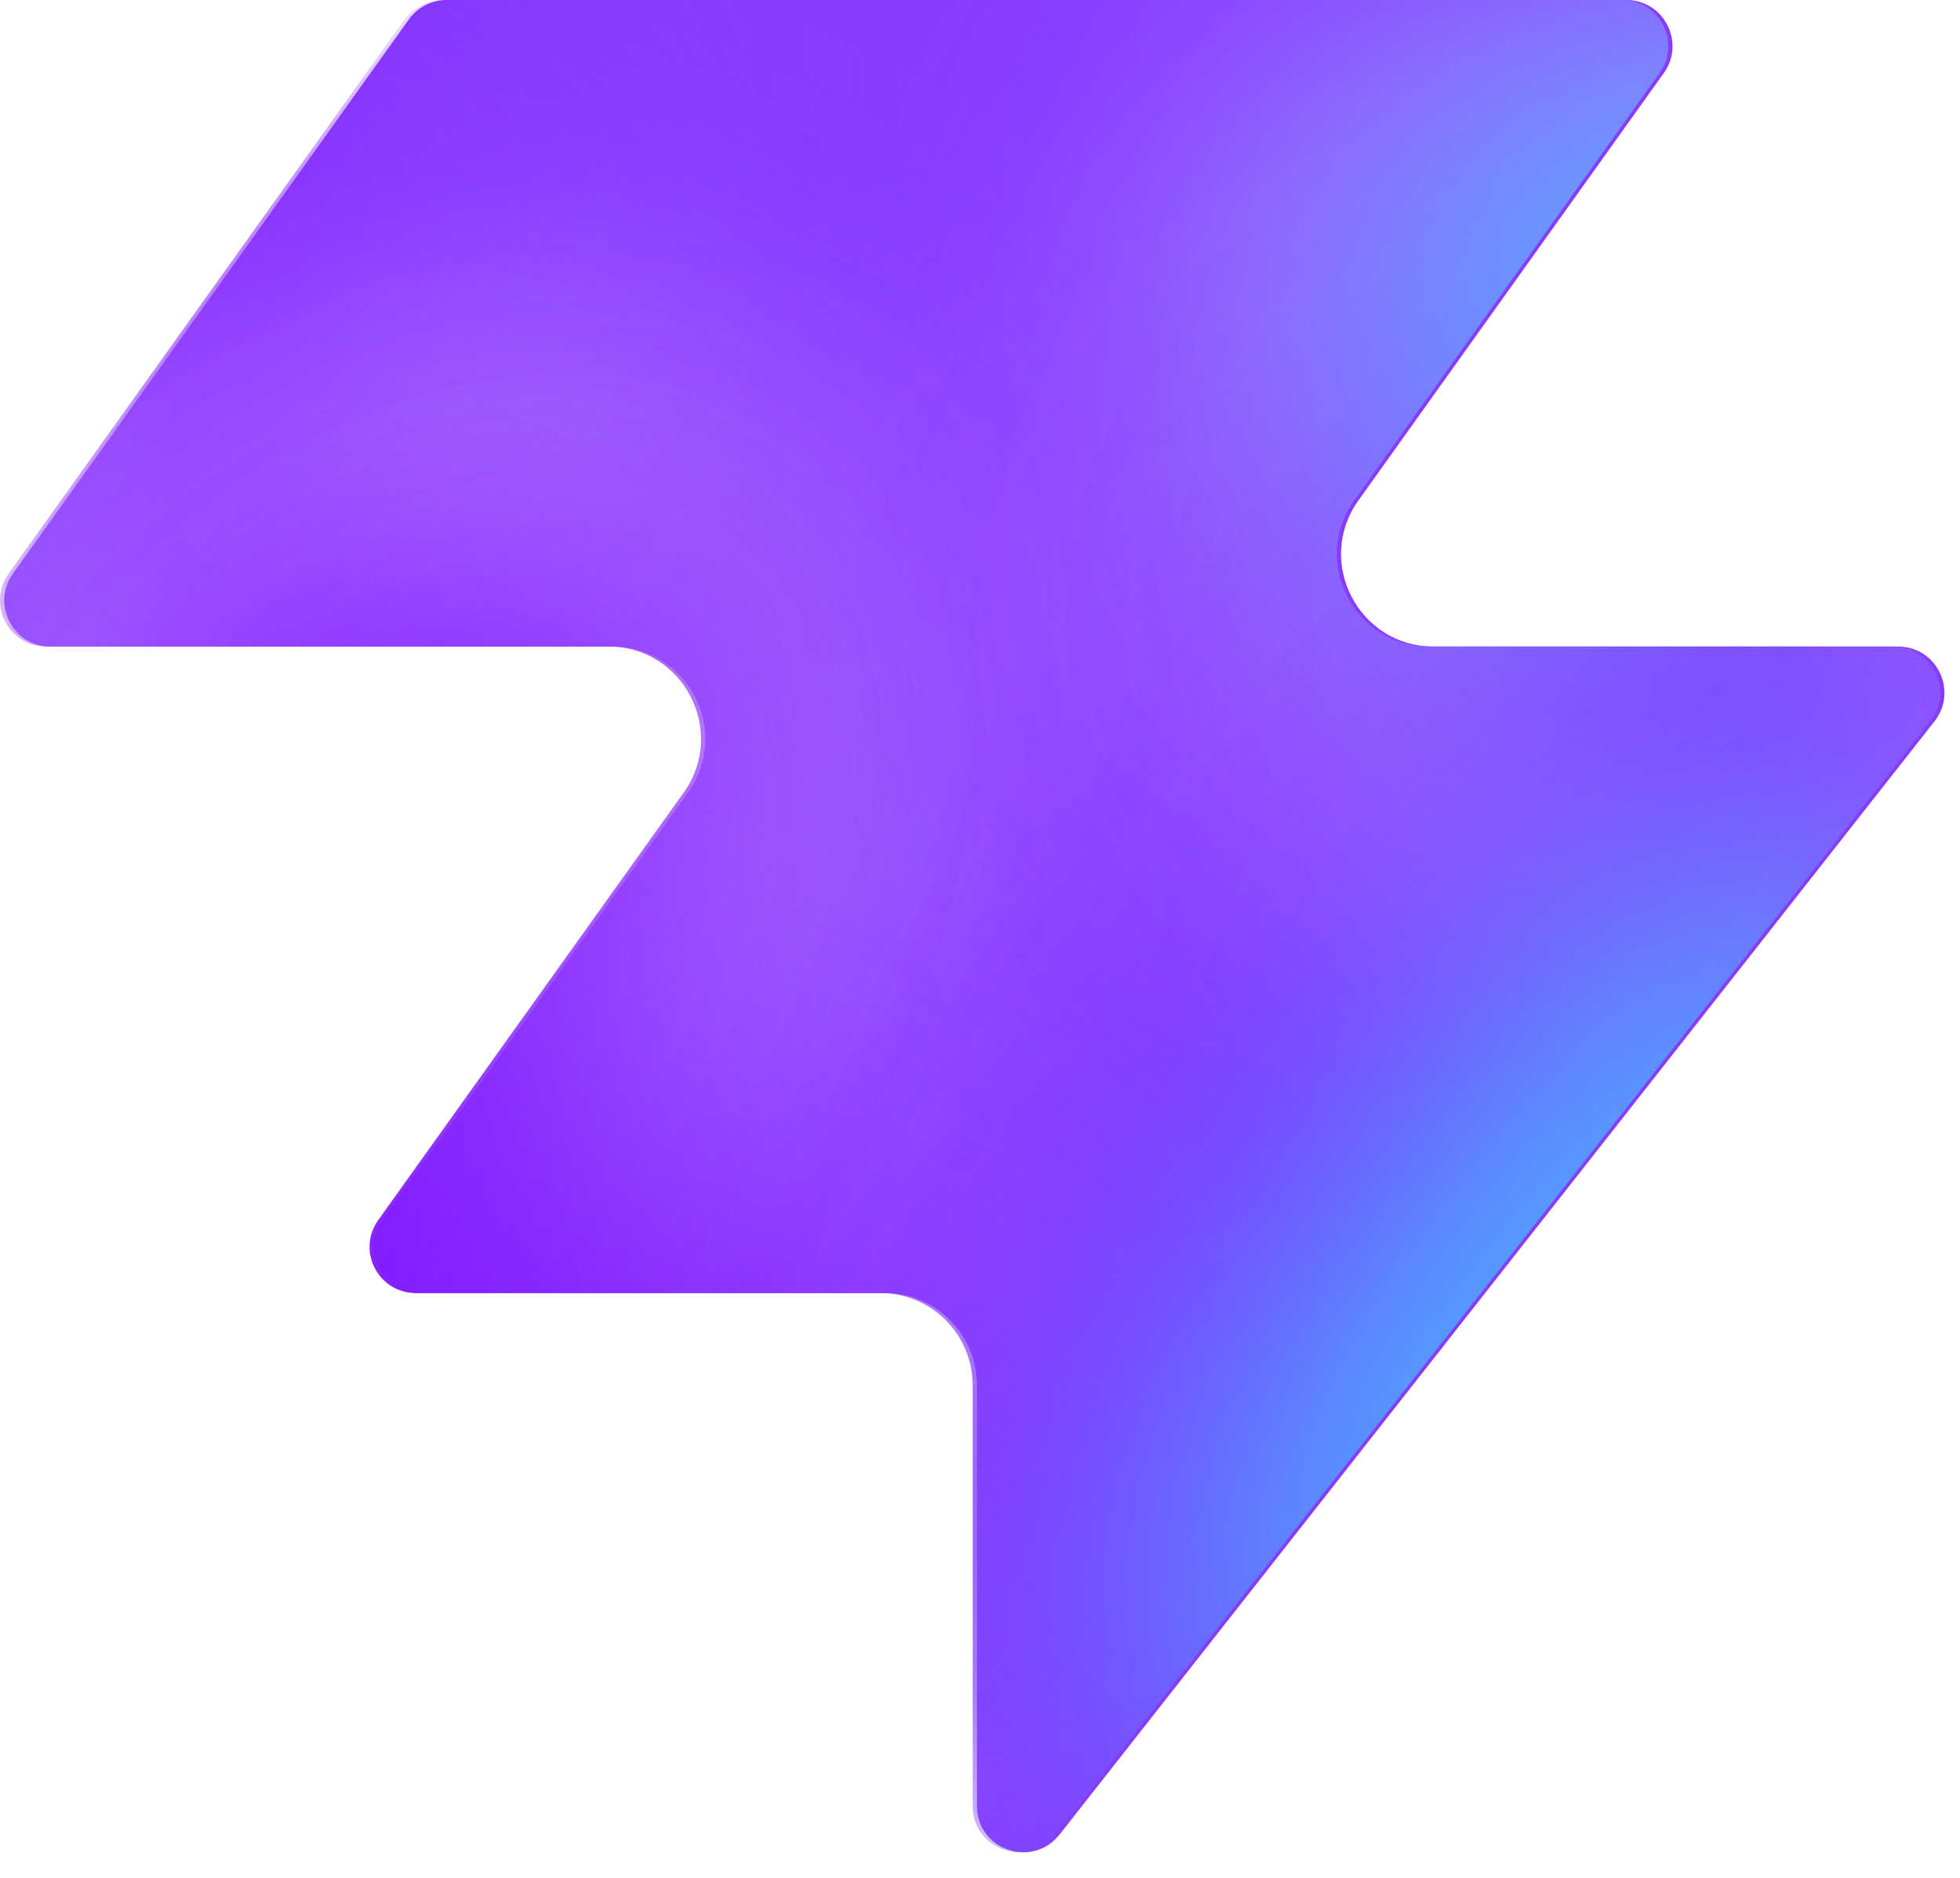
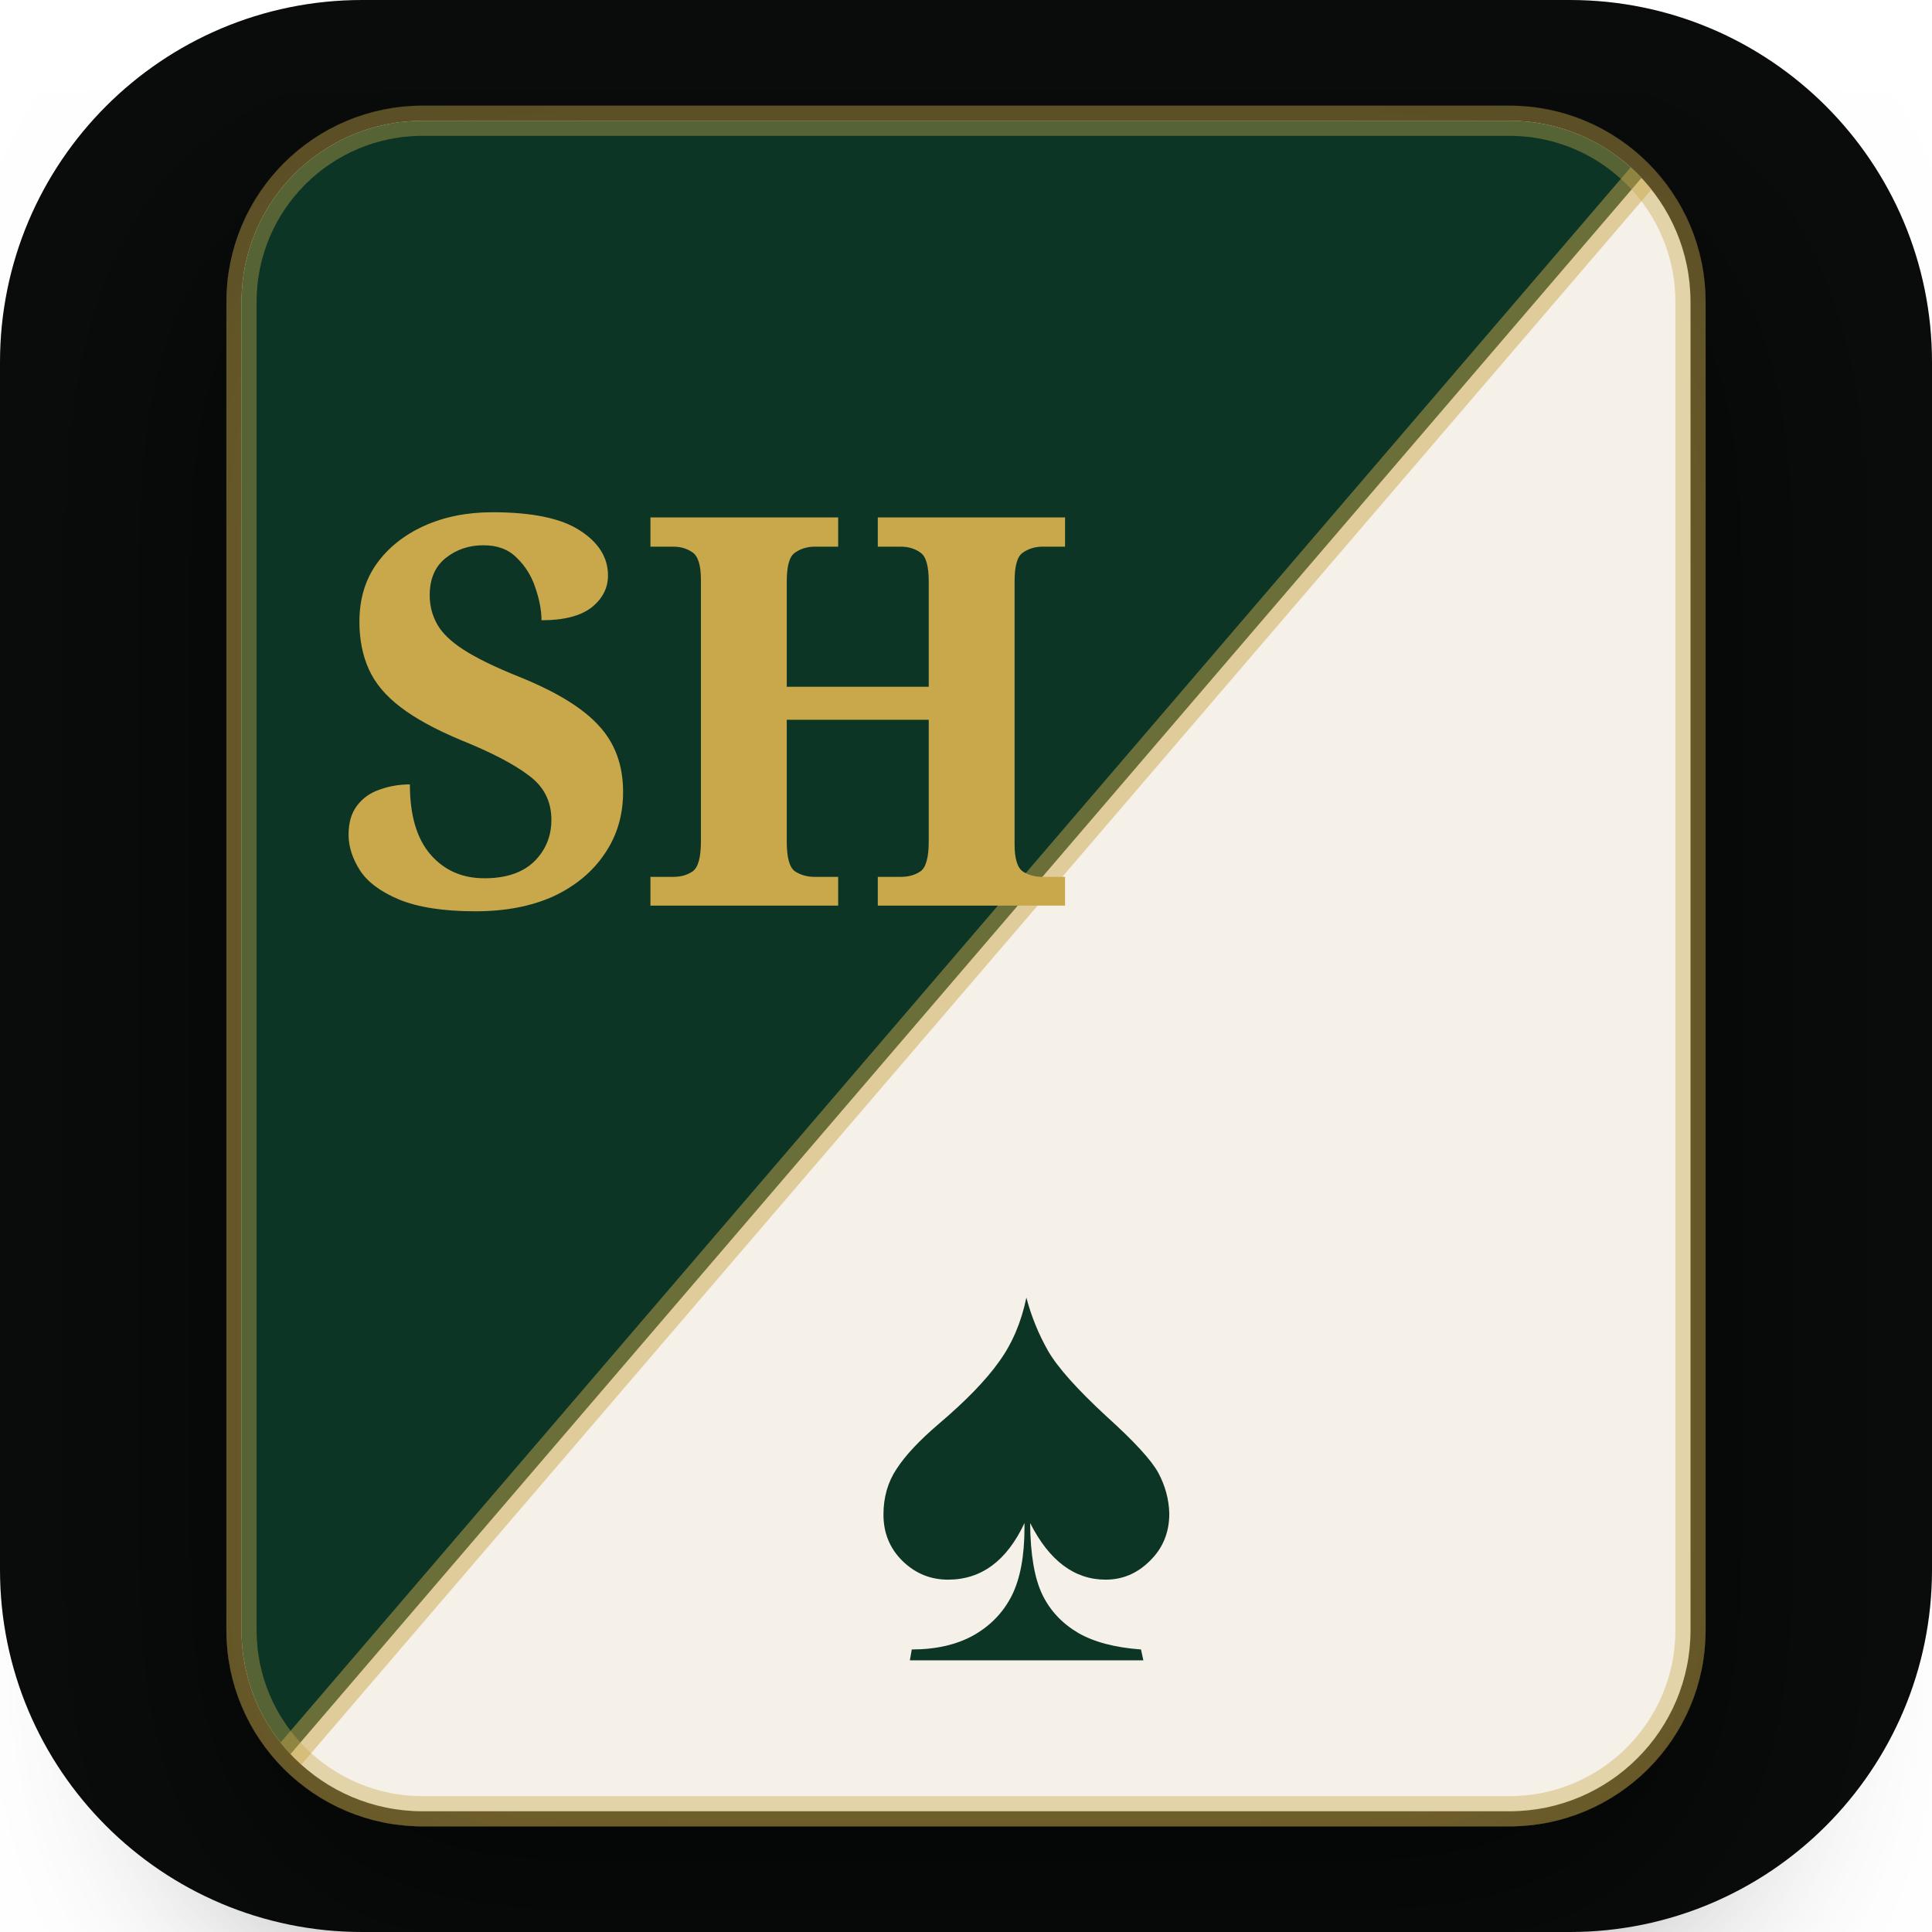
- <svg xmlns="http://www.w3.org/2000/svg" width="48" height="46" fill="none" viewBox="0 0 48 46">
-   <path fill="#863bff" d="M25.946 44.938c-.664.845-2.021.375-2.021-.698V33.937a2.26 2.26 0 0 0-2.262-2.262H10.287c-.92 0-1.456-1.04-.92-1.788l7.48-10.471c1.07-1.497 0-3.578-1.842-3.578H1.237c-.92 0-1.456-1.04-.92-1.788L10.013.474c.214-.297.556-.474.92-.474h28.894c.92 0 1.456 1.04.92 1.788l-7.48 10.471c-1.07 1.498 0 3.579 1.842 3.579h11.377c.943 0 1.473 1.088.89 1.83L25.947 44.94z" style="fill:#863bff;fill:color(display-p3 .525 .23 1);fill-opacity:1" />
-   <mask id="a" width="48" height="46" x="0" y="0" maskUnits="userSpaceOnUse" style="mask-type:alpha">
-     <path fill="#000" d="M25.842 44.938c-.664.844-2.021.375-2.021-.698V33.937a2.26 2.26 0 0 0-2.262-2.262H10.183c-.92 0-1.456-1.04-.92-1.788l7.48-10.471c1.07-1.498 0-3.579-1.842-3.579H1.133c-.92 0-1.456-1.04-.92-1.787L9.91.473c.214-.297.556-.474.92-.474h28.894c.92 0 1.456 1.04.92 1.788l-7.48 10.471c-1.07 1.498 0 3.578 1.842 3.578h11.377c.943 0 1.473 1.088.89 1.832L25.843 44.94z" style="fill:#000;fill-opacity:1" />
-   </mask>
-   <g mask="url(#a)">
-     <g filter="url(#b)">
-       <ellipse cx="5.508" cy="14.704" fill="#ede6ff" rx="5.508" ry="14.704" style="fill:#ede6ff;fill:color(display-p3 .927 .903 1);fill-opacity:1" transform="matrix(.00324 1 1 -.00324 -4.47 31.516)" />
-     </g>
-     <g filter="url(#c)">
-       <ellipse cx="10.399" cy="29.851" fill="#ede6ff" rx="10.399" ry="29.851" style="fill:#ede6ff;fill:color(display-p3 .927 .903 1);fill-opacity:1" transform="matrix(.00324 1 1 -.00324 -39.328 7.883)" />
-     </g>
-     <g filter="url(#d)">
-       <ellipse cx="5.508" cy="30.487" fill="#7e14ff" rx="5.508" ry="30.487" style="fill:#7e14ff;fill:color(display-p3 .492 .077 1);fill-opacity:1" transform="rotate(89.814 -25.913 -14.639)scale(1 -1)" />
-     </g>
-     <g filter="url(#e)">
-       <ellipse cx="5.508" cy="30.599" fill="#7e14ff" rx="5.508" ry="30.599" style="fill:#7e14ff;fill:color(display-p3 .492 .077 1);fill-opacity:1" transform="rotate(89.814 -32.644 -3.334)scale(1 -1)" />
-     </g>
-     <g filter="url(#f)">
-       <ellipse cx="5.508" cy="30.599" fill="#7e14ff" rx="5.508" ry="30.599" style="fill:#7e14ff;fill:color(display-p3 .492 .077 1);fill-opacity:1" transform="matrix(.00324 1 1 -.00324 -34.34 30.47)" />
-     </g>
-     <g filter="url(#g)">
-       <ellipse cx="14.072" cy="22.078" fill="#ede6ff" rx="14.072" ry="22.078" style="fill:#ede6ff;fill:color(display-p3 .927 .903 1);fill-opacity:1" transform="rotate(93.35 24.506 48.493)scale(-1 1)" />
-     </g>
-     <g filter="url(#h)">
-       <ellipse cx="3.47" cy="21.501" fill="#7e14ff" rx="3.47" ry="21.501" style="fill:#7e14ff;fill:color(display-p3 .492 .077 1);fill-opacity:1" transform="rotate(89.009 28.708 47.59)scale(-1 1)" />
-     </g>
-     <g filter="url(#i)">
-       <ellipse cx="3.47" cy="21.501" fill="#7e14ff" rx="3.47" ry="21.501" style="fill:#7e14ff;fill:color(display-p3 .492 .077 1);fill-opacity:1" transform="rotate(89.009 28.708 47.59)scale(-1 1)" />
-     </g>
-     <g filter="url(#j)">
-       <ellipse cx=".387" cy="8.972" fill="#7e14ff" rx="4.407" ry="29.108" style="fill:#7e14ff;fill:color(display-p3 .492 .077 1);fill-opacity:1" transform="rotate(39.51 .387 8.972)" />
-     </g>
-     <g filter="url(#k)">
-       <ellipse cx="47.523" cy="-6.092" fill="#7e14ff" rx="4.407" ry="29.108" style="fill:#7e14ff;fill:color(display-p3 .492 .077 1);fill-opacity:1" transform="rotate(37.892 47.523 -6.092)" />
-     </g>
-     <g filter="url(#l)">
-       <ellipse cx="41.412" cy="6.333" fill="#47bfff" rx="5.971" ry="9.665" style="fill:#47bfff;fill:color(display-p3 .28 .748 1);fill-opacity:1" transform="rotate(37.892 41.412 6.333)" />
-     </g>
-     <g filter="url(#m)">
-       <ellipse cx="-1.879" cy="38.332" fill="#7e14ff" rx="4.407" ry="29.108" style="fill:#7e14ff;fill:color(display-p3 .492 .077 1);fill-opacity:1" transform="rotate(37.892 -1.88 38.332)" />
-     </g>
-     <g filter="url(#n)">
-       <ellipse cx="-1.879" cy="38.332" fill="#7e14ff" rx="4.407" ry="29.108" style="fill:#7e14ff;fill:color(display-p3 .492 .077 1);fill-opacity:1" transform="rotate(37.892 -1.88 38.332)" />
-     </g>
-     <g filter="url(#o)">
-       <ellipse cx="35.651" cy="29.907" fill="#7e14ff" rx="4.407" ry="29.108" style="fill:#7e14ff;fill:color(display-p3 .492 .077 1);fill-opacity:1" transform="rotate(37.892 35.651 29.907)" />
-     </g>
-     <g filter="url(#p)">
-       <ellipse cx="38.418" cy="32.4" fill="#47bfff" rx="5.971" ry="15.297" style="fill:#47bfff;fill:color(display-p3 .28 .748 1);fill-opacity:1" transform="rotate(37.892 38.418 32.4)" />
-     </g>
-   </g>
+ <svg xmlns="http://www.w3.org/2000/svg" viewBox="0 0 64 64" width="64" height="64">
  <defs>
-     <filter id="b" width="60.045" height="41.654" x="-19.77" y="16.149" color-interpolation-filters="sRGB" filterUnits="userSpaceOnUse">
-       <feFlood flood-opacity="0" result="BackgroundImageFix" />
-       <feBlend in="SourceGraphic" in2="BackgroundImageFix" result="shape" />
-       <feGaussianBlur result="effect1_foregroundBlur_2002_17158" stdDeviation="7.659" />
-     </filter>
-     <filter id="c" width="90.34" height="51.437" x="-54.613" y="-7.533" color-interpolation-filters="sRGB" filterUnits="userSpaceOnUse">
-       <feFlood flood-opacity="0" result="BackgroundImageFix" />
-       <feBlend in="SourceGraphic" in2="BackgroundImageFix" result="shape" />
-       <feGaussianBlur result="effect1_foregroundBlur_2002_17158" stdDeviation="7.659" />
-     </filter>
-     <filter id="d" width="79.355" height="29.4" x="-49.64" y="2.03" color-interpolation-filters="sRGB" filterUnits="userSpaceOnUse">
-       <feFlood flood-opacity="0" result="BackgroundImageFix" />
-       <feBlend in="SourceGraphic" in2="BackgroundImageFix" result="shape" />
-       <feGaussianBlur result="effect1_foregroundBlur_2002_17158" stdDeviation="4.596" />
-     </filter>
-     <filter id="e" width="79.579" height="29.4" x="-45.045" y="20.029" color-interpolation-filters="sRGB" filterUnits="userSpaceOnUse">
-       <feFlood flood-opacity="0" result="BackgroundImageFix" />
-       <feBlend in="SourceGraphic" in2="BackgroundImageFix" result="shape" />
-       <feGaussianBlur result="effect1_foregroundBlur_2002_17158" stdDeviation="4.596" />
-     </filter>
-     <filter id="f" width="79.579" height="29.4" x="-43.513" y="21.178" color-interpolation-filters="sRGB" filterUnits="userSpaceOnUse">
-       <feFlood flood-opacity="0" result="BackgroundImageFix" />
-       <feBlend in="SourceGraphic" in2="BackgroundImageFix" result="shape" />
-       <feGaussianBlur result="effect1_foregroundBlur_2002_17158" stdDeviation="4.596" />
-     </filter>
-     <filter id="g" width="74.749" height="58.852" x="15.756" y="-17.901" color-interpolation-filters="sRGB" filterUnits="userSpaceOnUse">
-       <feFlood flood-opacity="0" result="BackgroundImageFix" />
-       <feBlend in="SourceGraphic" in2="BackgroundImageFix" result="shape" />
-       <feGaussianBlur result="effect1_foregroundBlur_2002_17158" stdDeviation="7.659" />
-     </filter>
-     <filter id="h" width="61.377" height="25.362" x="23.548" y="2.284" color-interpolation-filters="sRGB" filterUnits="userSpaceOnUse">
-       <feFlood flood-opacity="0" result="BackgroundImageFix" />
-       <feBlend in="SourceGraphic" in2="BackgroundImageFix" result="shape" />
-       <feGaussianBlur result="effect1_foregroundBlur_2002_17158" stdDeviation="4.596" />
-     </filter>
-     <filter id="i" width="61.377" height="25.362" x="23.548" y="2.284" color-interpolation-filters="sRGB" filterUnits="userSpaceOnUse">
-       <feFlood flood-opacity="0" result="BackgroundImageFix" />
-       <feBlend in="SourceGraphic" in2="BackgroundImageFix" result="shape" />
-       <feGaussianBlur result="effect1_foregroundBlur_2002_17158" stdDeviation="4.596" />
-     </filter>
-     <filter id="j" width="56.045" height="63.649" x="-27.636" y="-22.853" color-interpolation-filters="sRGB" filterUnits="userSpaceOnUse">
-       <feFlood flood-opacity="0" result="BackgroundImageFix" />
-       <feBlend in="SourceGraphic" in2="BackgroundImageFix" result="shape" />
-       <feGaussianBlur result="effect1_foregroundBlur_2002_17158" stdDeviation="4.596" />
-     </filter>
-     <filter id="k" width="54.814" height="64.646" x="20.116" y="-38.415" color-interpolation-filters="sRGB" filterUnits="userSpaceOnUse">
-       <feFlood flood-opacity="0" result="BackgroundImageFix" />
-       <feBlend in="SourceGraphic" in2="BackgroundImageFix" result="shape" />
-       <feGaussianBlur result="effect1_foregroundBlur_2002_17158" stdDeviation="4.596" />
-     </filter>
-     <filter id="l" width="33.541" height="35.313" x="24.641" y="-11.323" color-interpolation-filters="sRGB" filterUnits="userSpaceOnUse">
-       <feFlood flood-opacity="0" result="BackgroundImageFix" />
-       <feBlend in="SourceGraphic" in2="BackgroundImageFix" result="shape" />
-       <feGaussianBlur result="effect1_foregroundBlur_2002_17158" stdDeviation="4.596" />
-     </filter>
-     <filter id="m" width="54.814" height="64.646" x="-29.286" y="6.009" color-interpolation-filters="sRGB" filterUnits="userSpaceOnUse">
-       <feFlood flood-opacity="0" result="BackgroundImageFix" />
-       <feBlend in="SourceGraphic" in2="BackgroundImageFix" result="shape" />
-       <feGaussianBlur result="effect1_foregroundBlur_2002_17158" stdDeviation="4.596" />
-     </filter>
-     <filter id="n" width="54.814" height="64.646" x="-29.286" y="6.009" color-interpolation-filters="sRGB" filterUnits="userSpaceOnUse">
-       <feFlood flood-opacity="0" result="BackgroundImageFix" />
-       <feBlend in="SourceGraphic" in2="BackgroundImageFix" result="shape" />
-       <feGaussianBlur result="effect1_foregroundBlur_2002_17158" stdDeviation="4.596" />
-     </filter>
-     <filter id="o" width="54.814" height="64.646" x="8.244" y="-2.416" color-interpolation-filters="sRGB" filterUnits="userSpaceOnUse">
-       <feFlood flood-opacity="0" result="BackgroundImageFix" />
-       <feBlend in="SourceGraphic" in2="BackgroundImageFix" result="shape" />
-       <feGaussianBlur result="effect1_foregroundBlur_2002_17158" stdDeviation="4.596" />
-     </filter>
-     <filter id="p" width="39.409" height="43.623" x="18.713" y="10.588" color-interpolation-filters="sRGB" filterUnits="userSpaceOnUse">
-       <feFlood flood-opacity="0" result="BackgroundImageFix" />
-       <feBlend in="SourceGraphic" in2="BackgroundImageFix" result="shape" />
-       <feGaussianBlur result="effect1_foregroundBlur_2002_17158" stdDeviation="4.596" />
+     <clipPath id="cardClip">
+       <rect x="8" y="4" width="48" height="56" rx="6" ry="6" />
+     </clipPath>
+     <filter id="shadow" x="-20%" y="-15%" width="150%" height="140%">
+       <feDropShadow dx="0" dy="3" stdDeviation="4" flood-color="#000" flood-opacity="0.6" />
    </filter>
  </defs>
+   <rect width="64" height="64" rx="12" fill="#090C0B" />
+   <g filter="url(#shadow)">
+     <g clip-path="url(#cardClip)">
+       <rect x="8" y="4" width="48" height="56" rx="6" fill="#F5F0E8" />
+       <polygon points="8,4 56,4 8,60" fill="#0C3526" />
+     </g>
+     <text x="11" y="30" font-family="'Cinzel', Georgia, serif" font-weight="900" font-size="18" fill="#C9A84C" letter-spacing="-0.5">SH</text>
+     <text x="34" y="55" font-family="Arial, sans-serif" font-size="20" fill="#0C3526" text-anchor="middle">♠</text>
+     <line x1="8" y1="60" x2="56" y2="4" stroke="#C9A84C" stroke-width="1" opacity="0.5" clip-path="url(#cardClip)" />
+     <rect x="8" y="4" width="48" height="56" rx="6" fill="none" stroke="#C9A84C" stroke-width="1" opacity="0.4" />
+   </g>
</svg>
